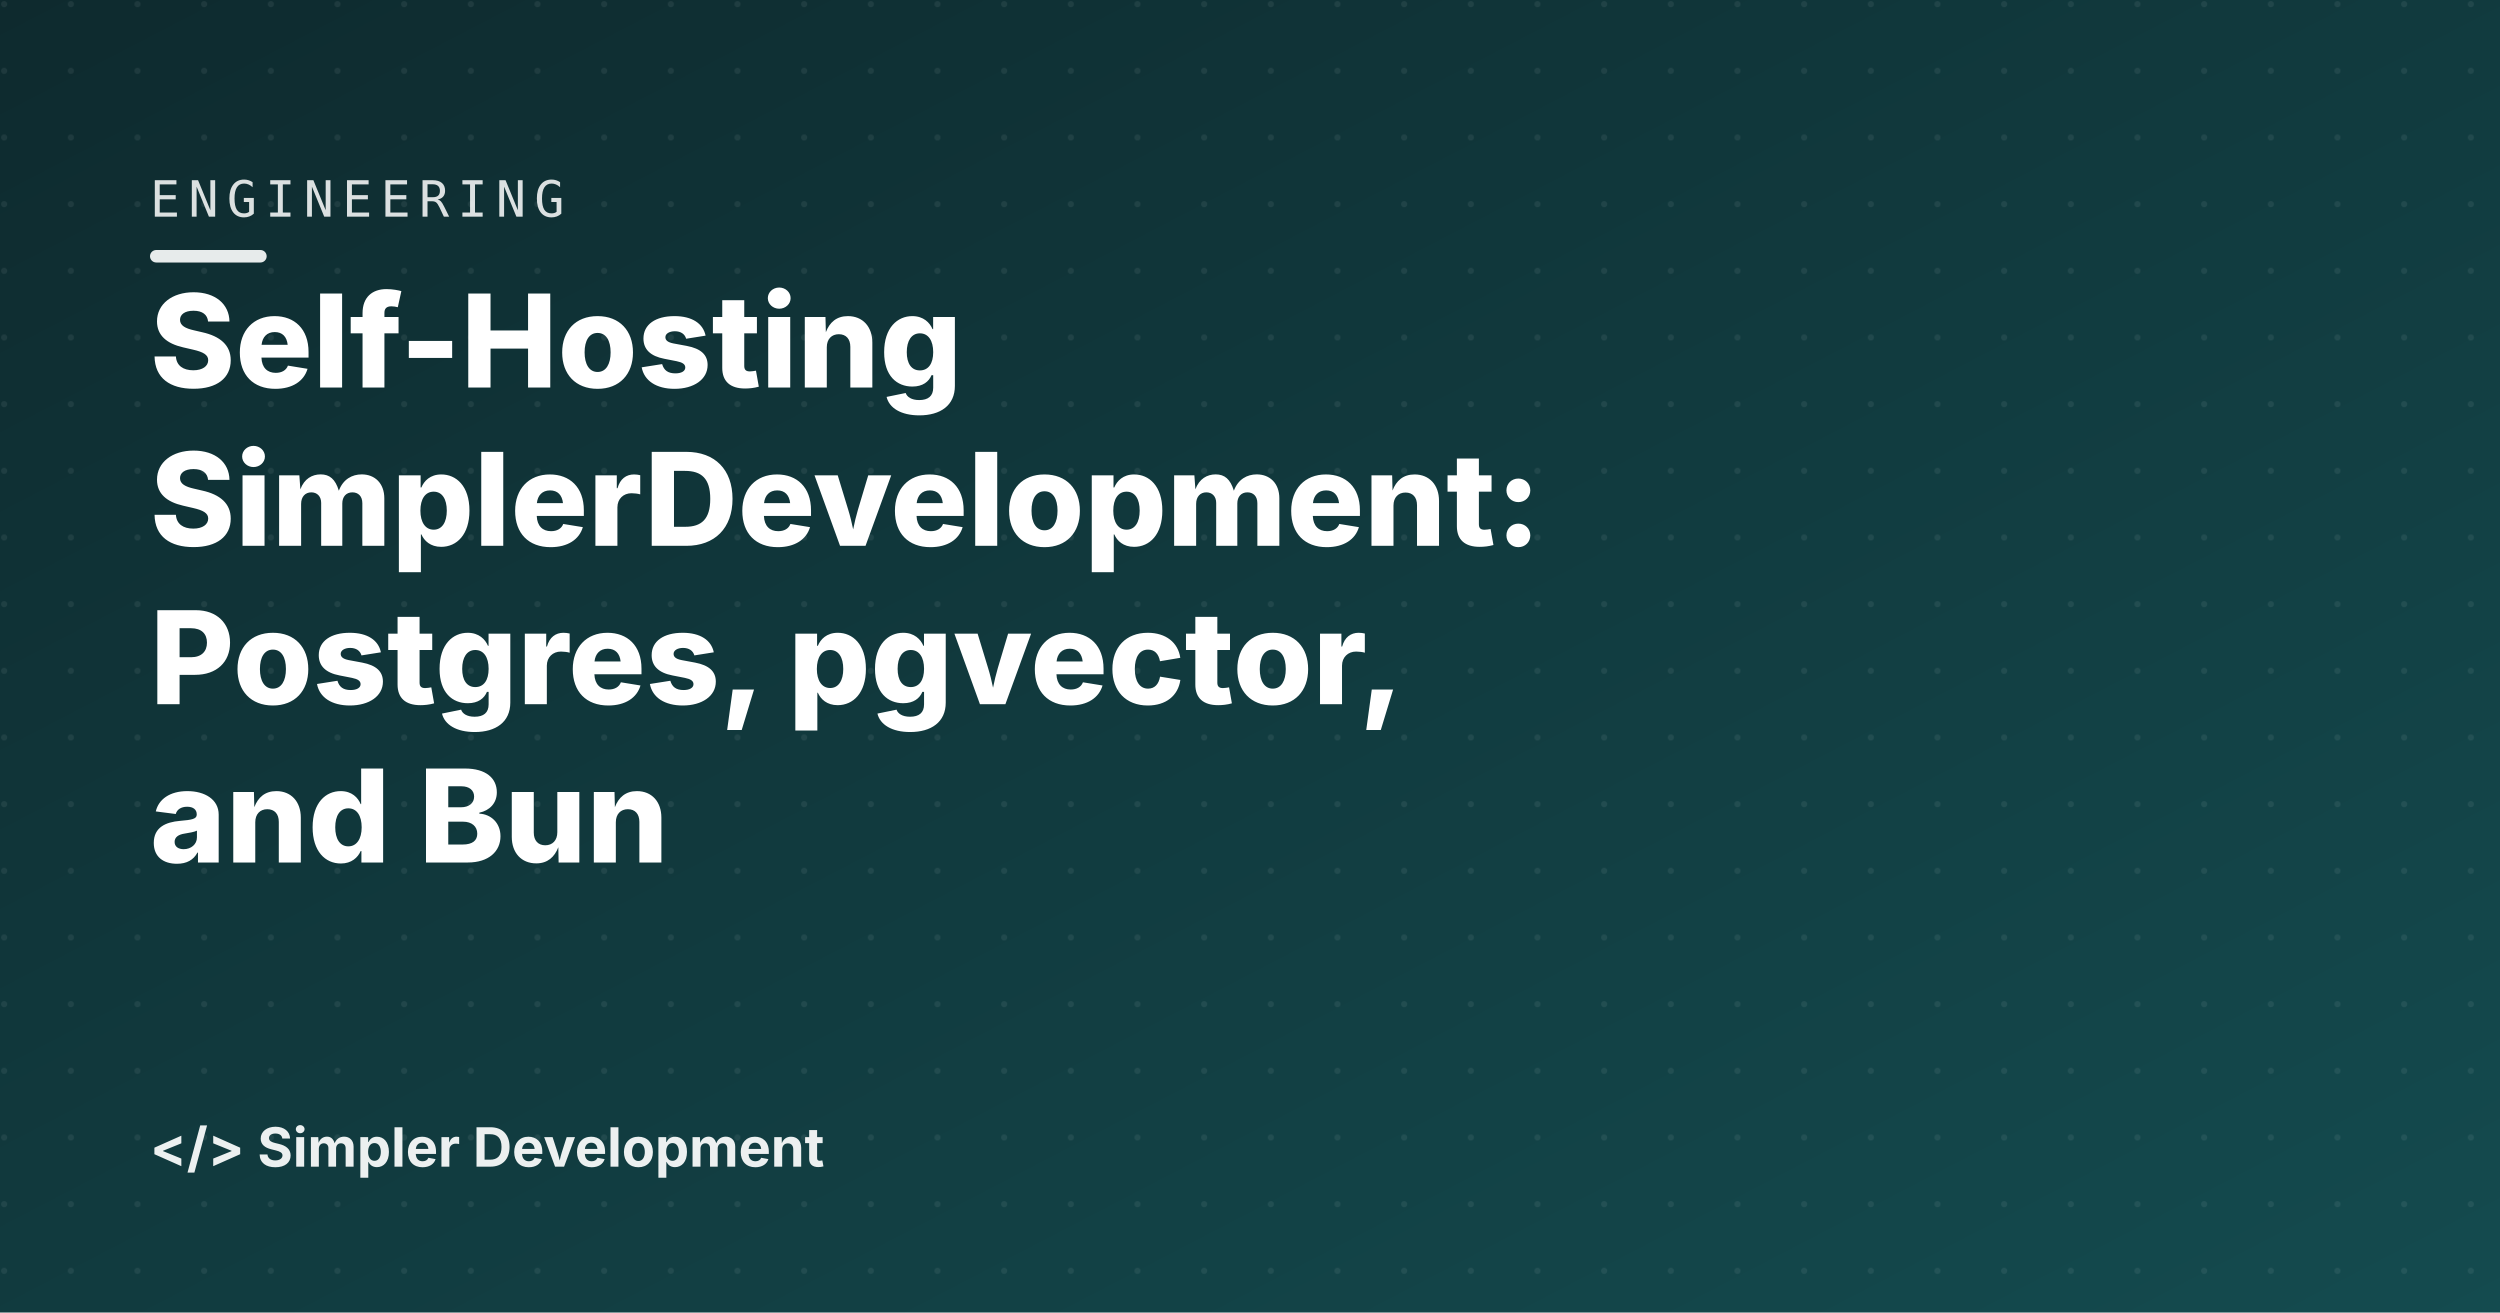
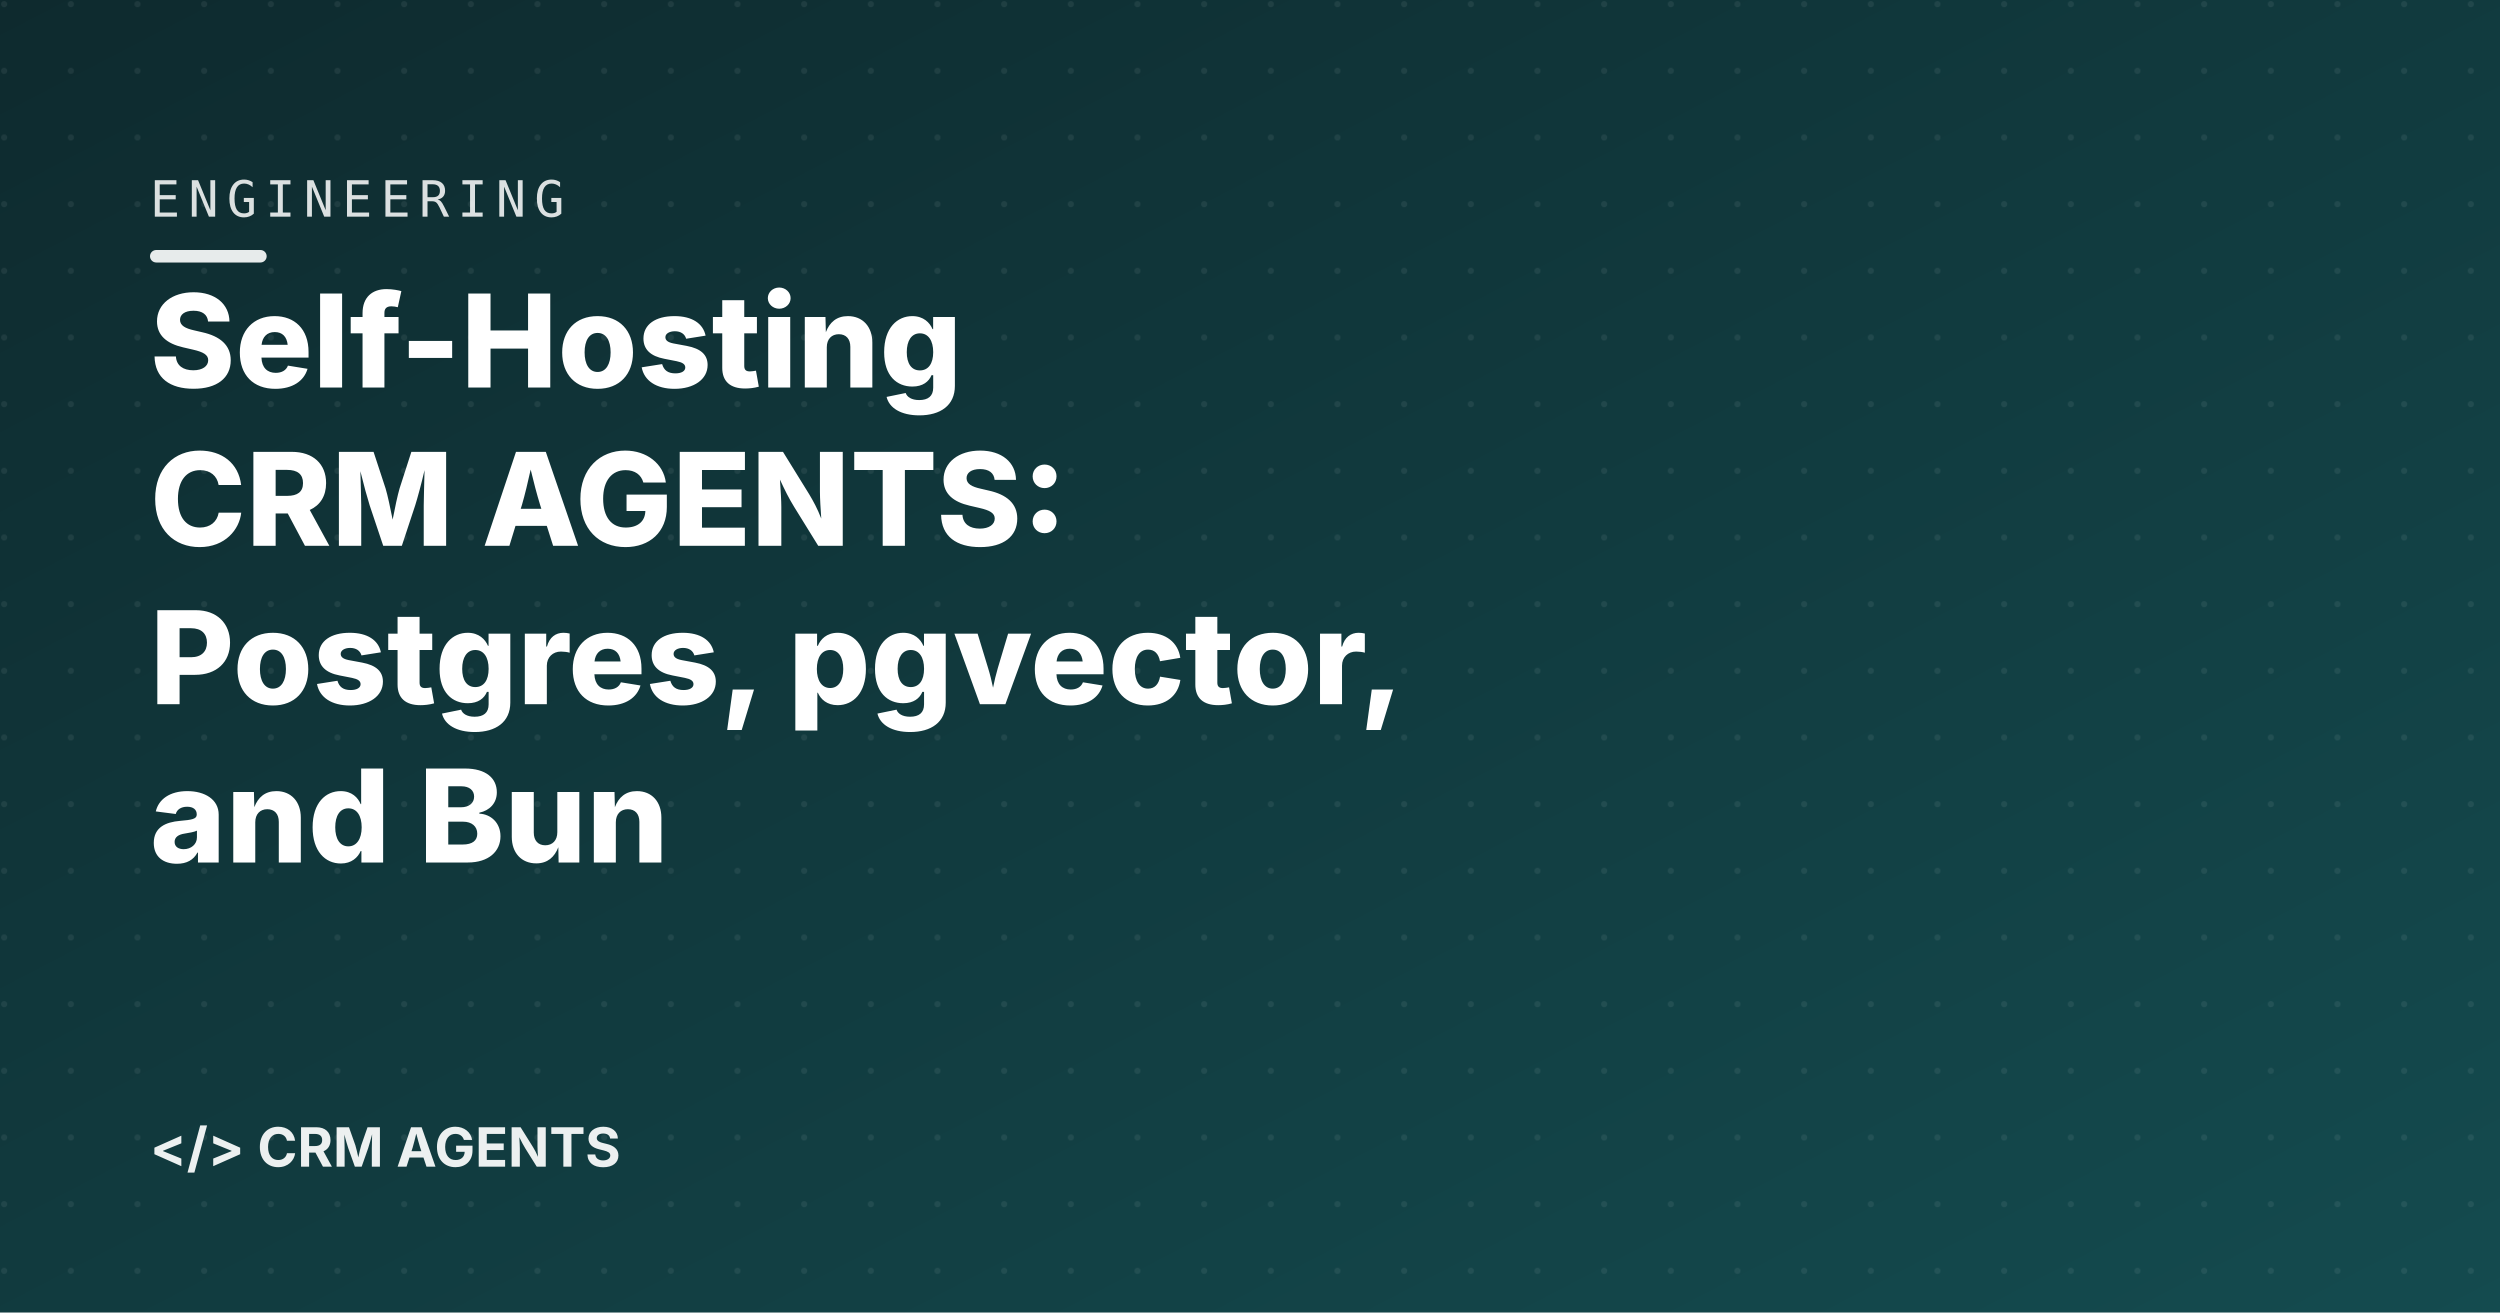
- <svg xmlns="http://www.w3.org/2000/svg" width="1200" height="630" viewBox="0 0 1200 630" role="img" aria-label="Self-Hosting SimplerDevelopment: Postgres, pgvector, and Bun">
+ <svg xmlns="http://www.w3.org/2000/svg" width="1200" height="630" viewBox="0 0 1200 630" role="img" aria-label="Self-Hosting CRM AGENTS: Postgres, pgvector, and Bun">
  <defs>
    <linearGradient id="bg" x1="0" y1="0" x2="1" y2="1">
      <stop offset="0" stop-color="#0E2A2E" />
      <stop offset="1" stop-color="#144B4F" />
    </linearGradient>
    <pattern id="dots" width="32" height="32" patternUnits="userSpaceOnUse">
      <circle cx="2" cy="2" r="1.5" fill="#ffffff" opacity="0.07" />
    </pattern>
  </defs>
  <rect width="1200" height="630" fill="url(#bg)" />
  <rect width="1200" height="630" fill="url(#dots)" />
  <rect x="72" y="120" width="56" height="6" rx="3" fill="#ffffff" opacity="0.9" />
  <text x="72" y="104" font-family="ui-monospace, SFMono-Regular, Menlo, monospace" font-size="24" letter-spacing="4" fill="#ffffff" opacity="0.85">ENGINEERING</text>
  <text x="72" y="186" font-family="Inter, Segoe UI, system-ui, sans-serif" font-size="62" font-weight="800" fill="#ffffff">Self-Hosting</text>
-   <text x="72" y="262" font-family="Inter, Segoe UI, system-ui, sans-serif" font-size="62" font-weight="800" fill="#ffffff">SimplerDevelopment:</text>
+   <text x="72" y="262" font-family="Inter, Segoe UI, system-ui, sans-serif" font-size="62" font-weight="800" fill="#ffffff">CRM AGENTS:</text>
  <text x="72" y="338" font-family="Inter, Segoe UI, system-ui, sans-serif" font-size="62" font-weight="800" fill="#ffffff">Postgres, pgvector,</text>
  <text x="72" y="414" font-family="Inter, Segoe UI, system-ui, sans-serif" font-size="62" font-weight="800" fill="#ffffff">and Bun</text>
-   <text x="72" y="560" font-family="Inter, Segoe UI, system-ui, sans-serif" font-size="26" font-weight="700" fill="#ffffff" opacity="0.92">&lt;/&gt; Simpler Development</text>
+   <text x="72" y="560" font-family="Inter, Segoe UI, system-ui, sans-serif" font-size="26" font-weight="700" fill="#ffffff" opacity="0.92">&lt;/&gt; CRM AGENTS</text>
</svg>
